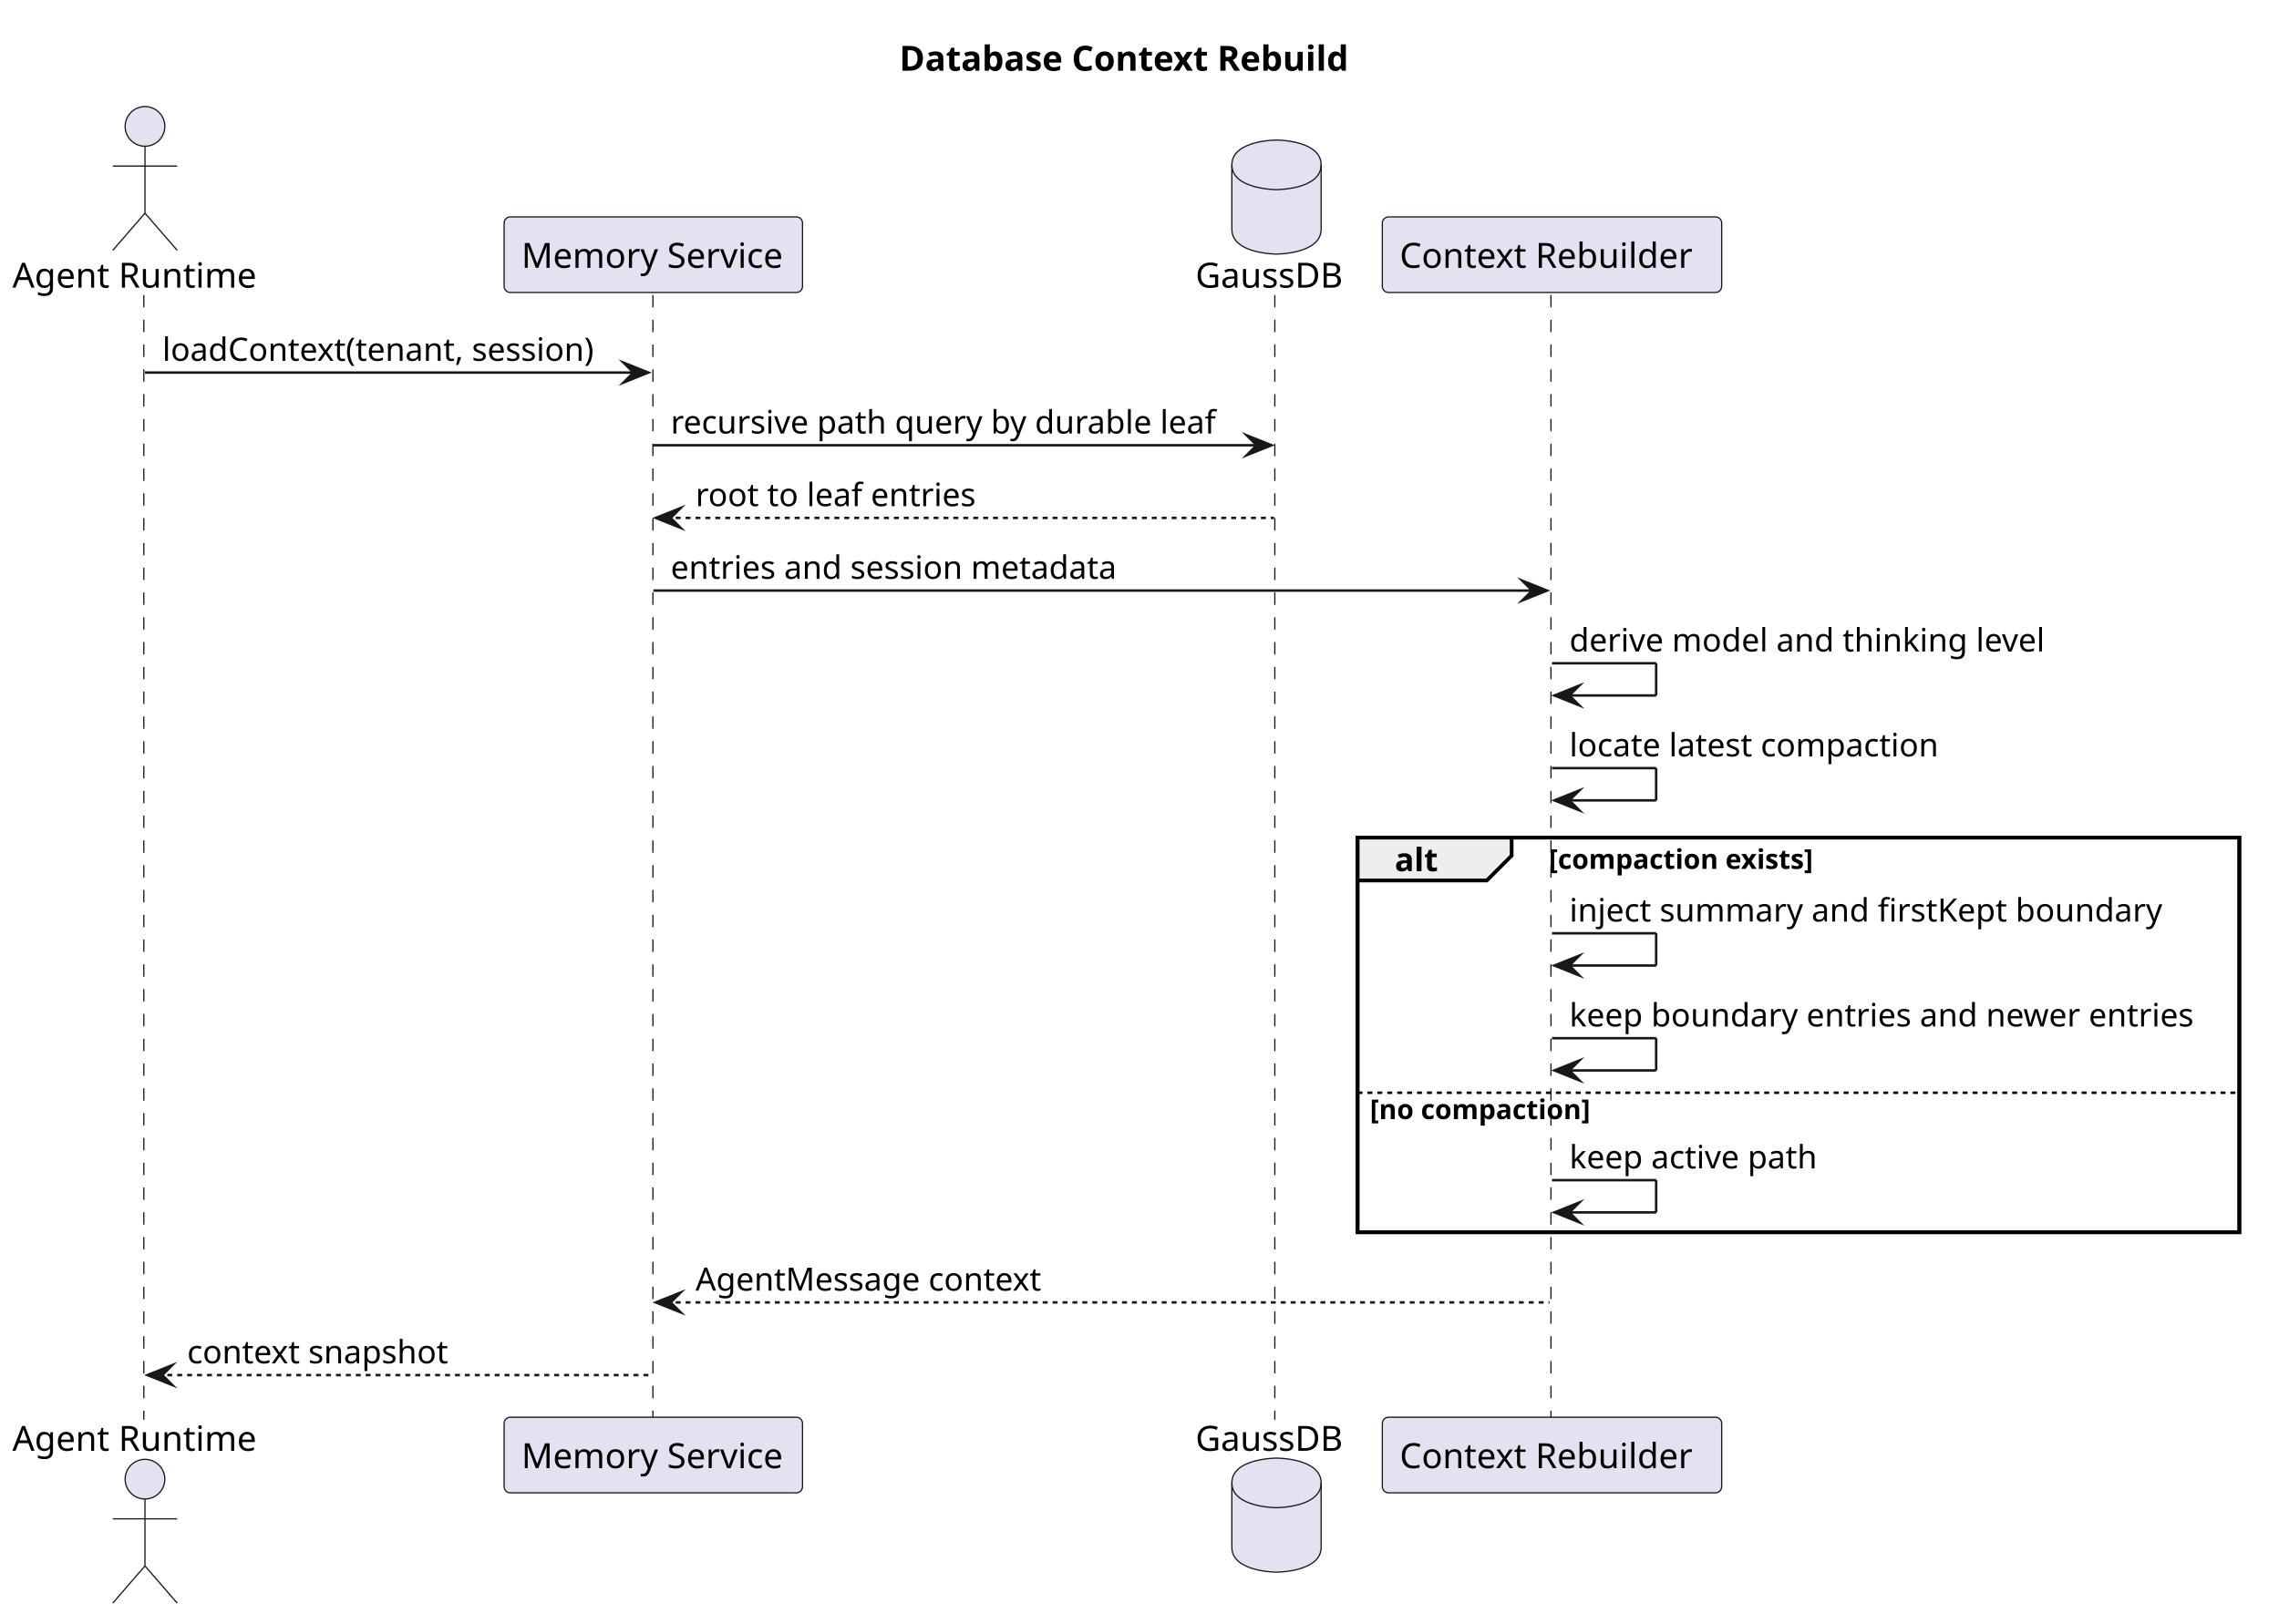
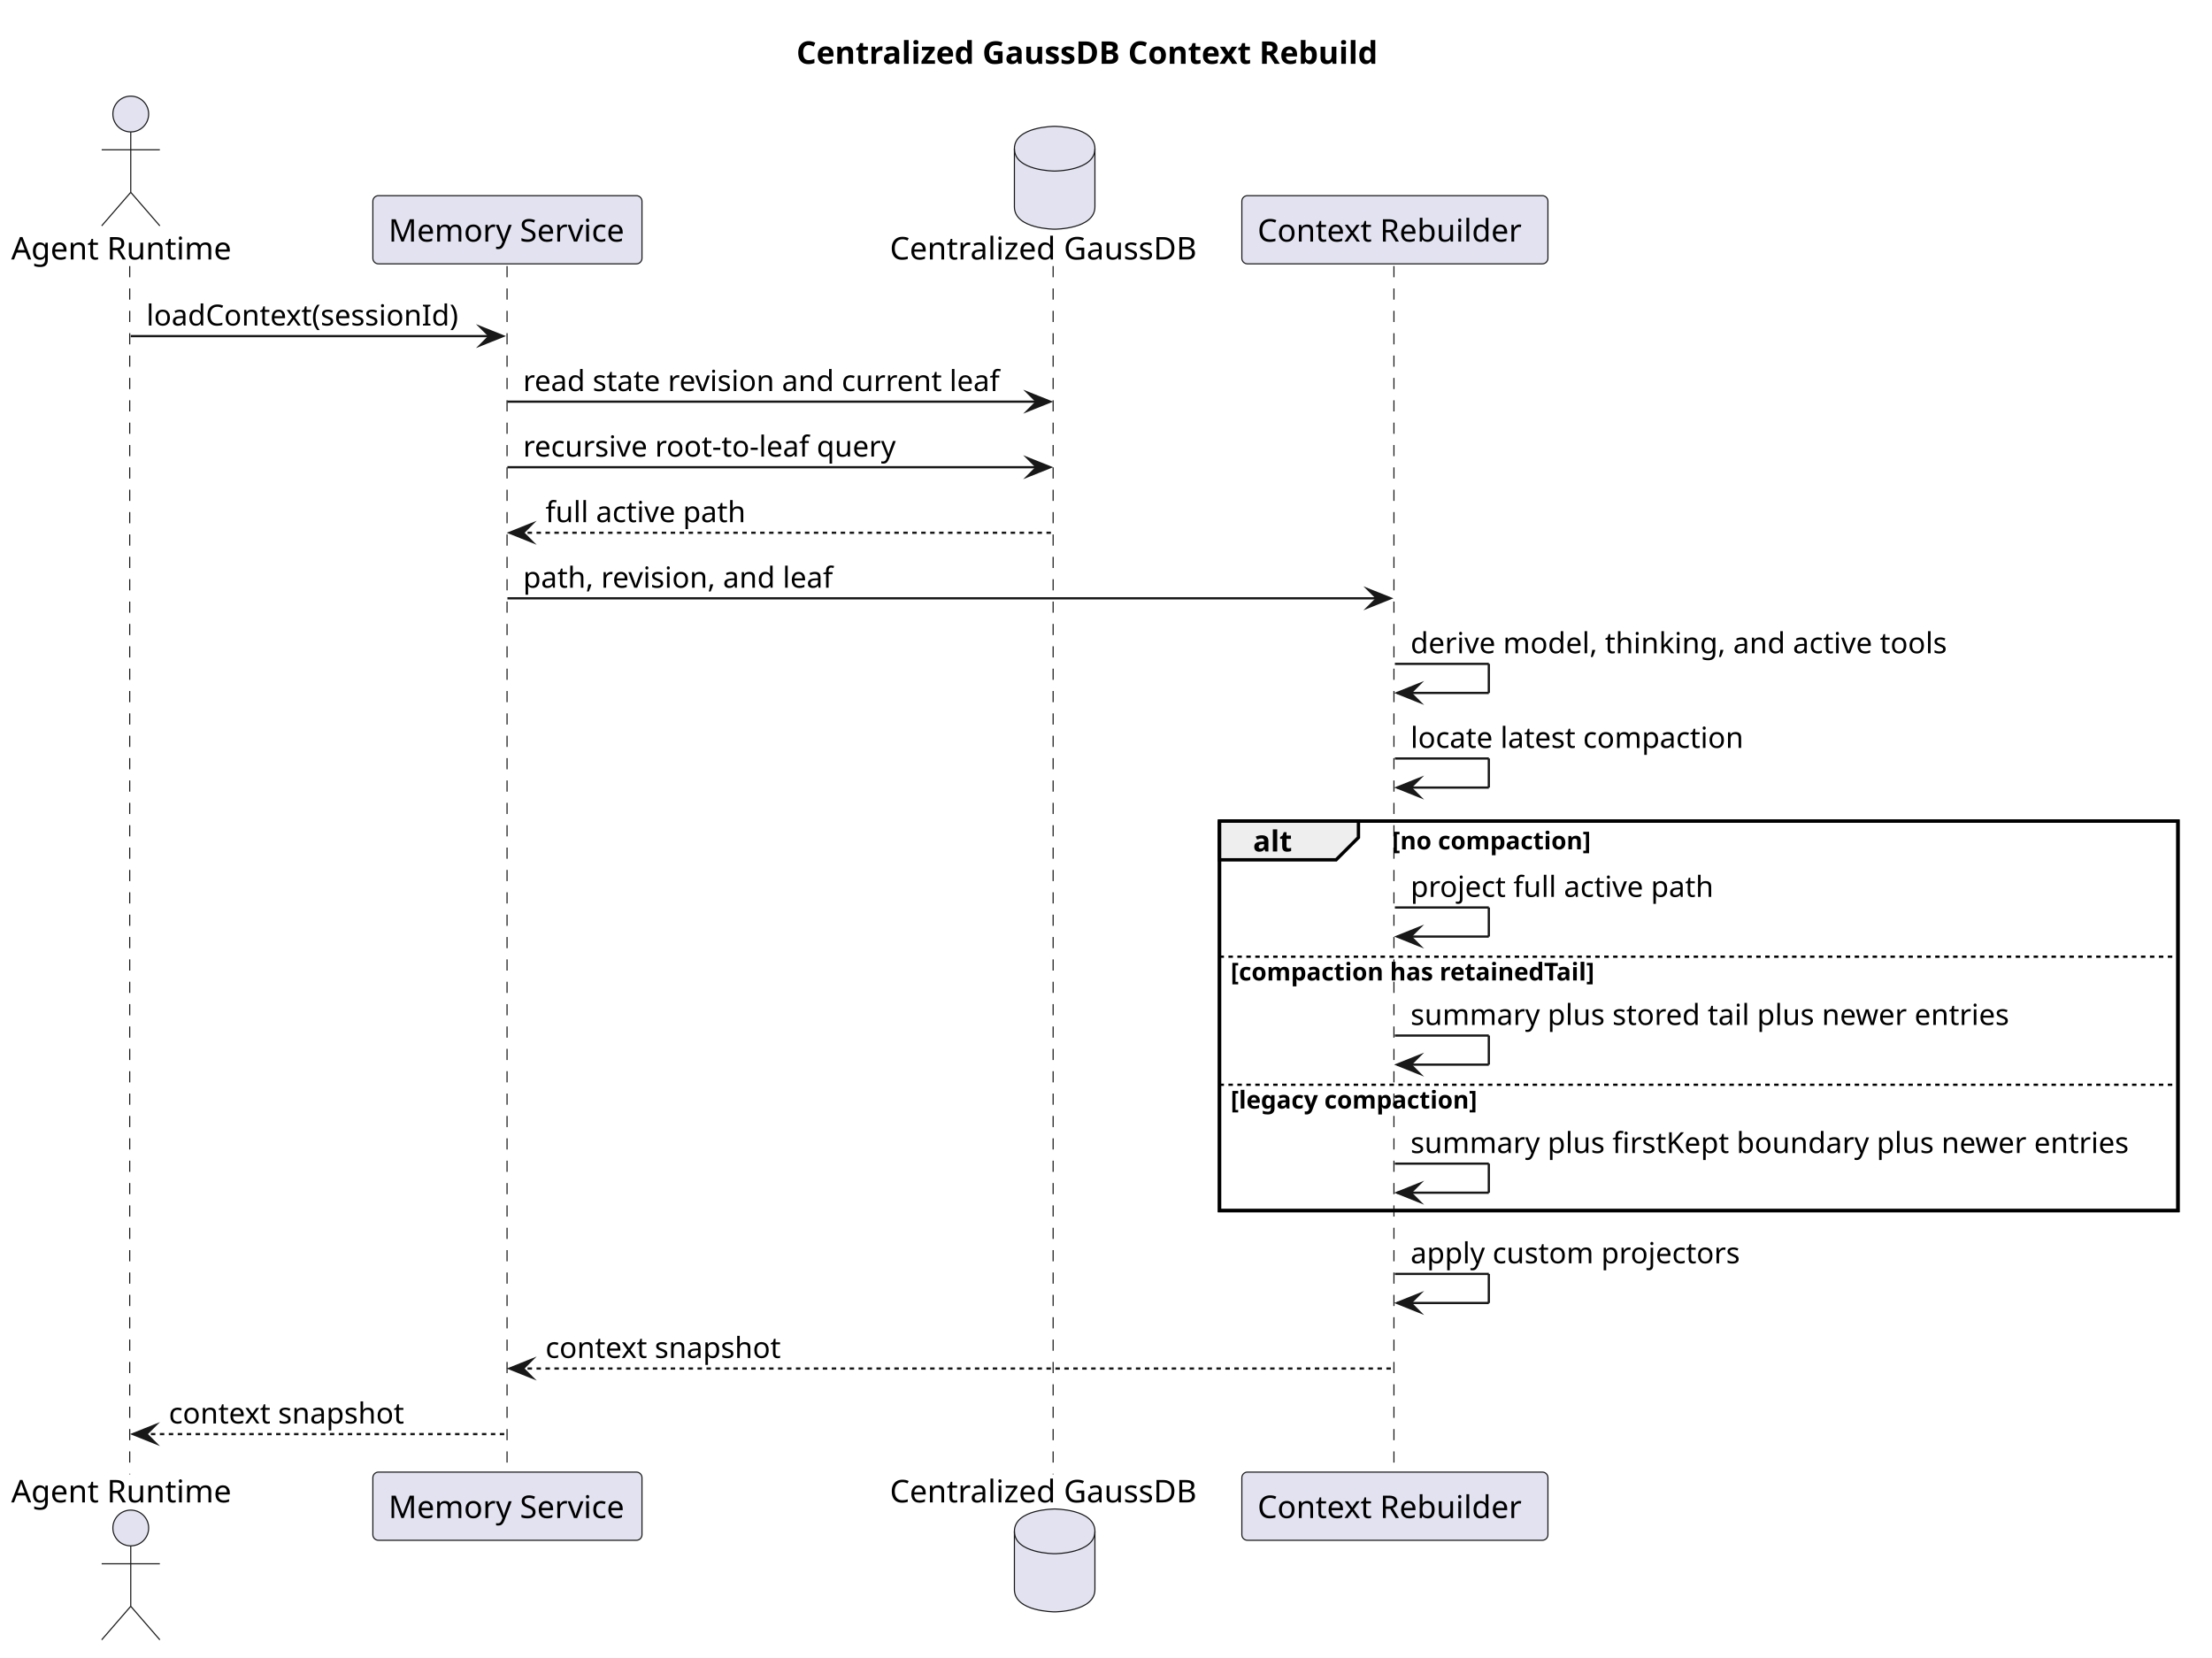
- <svg xmlns="http://www.w3.org/2000/svg" contentStyleType="text/css" data-diagram-type="SEQUENCE" height="655px" preserveAspectRatio="none" style="width:919px;height:655px;background:#FFFFFF;" version="1.1" viewBox="0 0 919 655" width="919px" zoomAndPan="magnify">
+ <svg xmlns="http://www.w3.org/2000/svg" contentStyleType="text/css" data-diagram-type="SEQUENCE" height="741px" preserveAspectRatio="none" style="width:989px;height:741px;background:#FFFFFF;" version="1.1" viewBox="0 0 989 741" width="989px" zoomAndPan="magnify">
  <defs />
  <g>
-     <g class="title" data-source-line="184">
-       <text fill="#000000" font-family="sans-serif" font-size="14" font-weight="700" lengthAdjust="spacing" textLength="186.737" x="362.636" y="28.535">Database Context Rebuild</text>
+     <g class="title" data-source-line="219">
+       <text fill="#000000" font-family="sans-serif" font-size="14" font-weight="700" lengthAdjust="spacing" textLength="270.601" x="356.088" y="28.535">Centralized GaussDB Context Rebuild</text>
    </g>
-     <rect fill="none" height="159.197" style="stroke:#000000;stroke-width:1.5;" width="355.59" x="547.419" y="337.84" />
-     <g class="participant-lifeline" data-entity-uid="part1" data-qualified-name="runtime" data-source-line="192" id="part1-lifeline">
+     <rect fill="none" height="174.152" style="stroke:#000000;stroke-width:1.5;" width="428.537" x="545.239" y="367.15" />
+     <g class="participant-lifeline" data-entity-uid="part1" data-qualified-name="runtime" data-source-line="230" id="part1-lifeline">
      <g>
-         <rect fill="#000000" fill-opacity="0" height="453.682" width="8" x="54.463" y="118.977" />
-         <line style="stroke:#181818;stroke-width:0.5;stroke-dasharray:5,5;" x1="58" x2="58" y1="118.977" y2="572.658" />
+         <rect fill="#000000" fill-opacity="0" height="540.258" width="8" x="54.463" y="118.977" />
+         <line style="stroke:#181818;stroke-width:0.5;stroke-dasharray:5,5;" x1="58" x2="58" y1="118.977" y2="659.234" />
      </g>
    </g>
-     <g class="participant-lifeline" data-entity-uid="part2" data-qualified-name="memory" data-source-line="193" id="part2-lifeline">
+     <g class="participant-lifeline" data-entity-uid="part2" data-qualified-name="memory" data-source-line="231" id="part2-lifeline">
      <g>
-         <rect fill="#000000" fill-opacity="0" height="453.682" width="8" x="259.454" y="118.977" />
-         <line style="stroke:#181818;stroke-width:0.5;stroke-dasharray:5,5;" x1="263.287" x2="263.287" y1="118.977" y2="572.658" />
+         <rect fill="#000000" fill-opacity="0" height="540.258" width="8" x="222.872" y="118.977" />
+         <line style="stroke:#181818;stroke-width:0.5;stroke-dasharray:5,5;" x1="226.706" x2="226.706" y1="118.977" y2="659.234" />
      </g>
    </g>
-     <g class="participant-lifeline" data-entity-uid="part3" data-qualified-name="db" data-source-line="194" id="part3-lifeline">
+     <g class="participant-lifeline" data-entity-uid="part3" data-qualified-name="db" data-source-line="232" id="part3-lifeline">
      <g>
-         <rect fill="#000000" fill-opacity="0" height="453.682" width="8" x="510.744" y="118.977" />
-         <line style="stroke:#181818;stroke-width:0.5;stroke-dasharray:5,5;" x1="514.069" x2="514.069" y1="118.977" y2="572.658" />
+         <rect fill="#000000" fill-opacity="0" height="540.258" width="8" x="467.548" y="118.977" />
+         <line style="stroke:#181818;stroke-width:0.5;stroke-dasharray:5,5;" x1="470.858" x2="470.858" y1="118.977" y2="659.234" />
      </g>
    </g>
-     <g class="participant-lifeline" data-entity-uid="part4" data-qualified-name="rebuild" data-source-line="195" id="part4-lifeline">
+     <g class="participant-lifeline" data-entity-uid="part4" data-qualified-name="rebuild" data-source-line="233" id="part4-lifeline">
      <g>
-         <rect fill="#000000" fill-opacity="0" height="453.682" width="8" x="621.843" y="118.977" />
-         <line style="stroke:#181818;stroke-width:0.5;stroke-dasharray:5,5;" x1="625.419" x2="625.419" y1="118.977" y2="572.658" />
+         <rect fill="#000000" fill-opacity="0" height="540.258" width="8" x="619.663" y="118.977" />
+         <line style="stroke:#181818;stroke-width:0.5;stroke-dasharray:5,5;" x1="623.239" x2="623.239" y1="118.977" y2="659.234" />
      </g>
    </g>
-     <g class="participant participant-head" data-entity-uid="part1" data-qualified-name="runtime" data-source-line="192" id="part1-head">
+     <g class="participant participant-head" data-entity-uid="part1" data-qualified-name="runtime" data-source-line="230" id="part1-head">
      <text fill="#000000" font-family="sans-serif" font-size="14" lengthAdjust="spacing" textLength="100.926" x="5" y="116.023">Agent Runtime</text>
      <ellipse cx="58.463" cy="50.988" fill="#E2E2F0" rx="8" ry="8" style="stroke:#181818;stroke-width:0.5;" />
      <path d="M58.463,58.988 L58.463,85.988 M45.463,66.988 L71.463,66.988 M58.463,85.988 L45.463,100.988 M58.463,85.988 L71.463,100.988" fill="none" style="stroke:#181818;stroke-width:0.5;" />
    </g>
-     <g class="participant participant-tail" data-entity-uid="part1" data-qualified-name="runtime" data-source-line="192" id="part1-tail">
-       <text fill="#000000" font-family="sans-serif" font-size="14" lengthAdjust="spacing" textLength="100.926" x="5" y="585.193">Agent Runtime</text>
-       <ellipse cx="58.463" cy="596.646" fill="#E2E2F0" rx="8" ry="8" style="stroke:#181818;stroke-width:0.5;" />
-       <path d="M58.463,604.646 L58.463,631.646 M45.463,612.646 L71.463,612.646 M58.463,631.646 L45.463,646.646 M58.463,631.646 L71.463,646.646" fill="none" style="stroke:#181818;stroke-width:0.5;" />
+     <g class="participant participant-tail" data-entity-uid="part1" data-qualified-name="runtime" data-source-line="230" id="part1-tail">
+       <text fill="#000000" font-family="sans-serif" font-size="14" lengthAdjust="spacing" textLength="100.926" x="5" y="671.769">Agent Runtime</text>
+       <ellipse cx="58.463" cy="683.223" fill="#E2E2F0" rx="8" ry="8" style="stroke:#181818;stroke-width:0.5;" />
+       <path d="M58.463,691.223 L58.463,718.223 M45.463,699.223 L71.463,699.223 M58.463,718.223 L45.463,733.223 M58.463,718.223 L71.463,733.223" fill="none" style="stroke:#181818;stroke-width:0.5;" />
    </g>
-     <g class="participant participant-head" data-entity-uid="part2" data-qualified-name="memory" data-source-line="193" id="part2-head">
-       <rect fill="#E2E2F0" height="30.488" rx="2.5" ry="2.5" style="stroke:#181818;stroke-width:0.5;" width="120.333" x="203.287" y="87.488" />
-       <text fill="#000000" font-family="sans-serif" font-size="14" lengthAdjust="spacing" textLength="106.333" x="210.287" y="108.023">Memory Service</text>
+     <g class="participant participant-head" data-entity-uid="part2" data-qualified-name="memory" data-source-line="231" id="part2-head">
+       <rect fill="#E2E2F0" height="30.488" rx="2.5" ry="2.5" style="stroke:#181818;stroke-width:0.5;" width="120.333" x="166.706" y="87.488" />
+       <text fill="#000000" font-family="sans-serif" font-size="14" lengthAdjust="spacing" textLength="106.333" x="173.706" y="108.023">Memory Service</text>
    </g>
-     <g class="participant participant-tail" data-entity-uid="part2" data-qualified-name="memory" data-source-line="193" id="part2-tail">
-       <rect fill="#E2E2F0" height="30.488" rx="2.5" ry="2.5" style="stroke:#181818;stroke-width:0.5;" width="120.333" x="203.287" y="571.658" />
-       <text fill="#000000" font-family="sans-serif" font-size="14" lengthAdjust="spacing" textLength="106.333" x="210.287" y="592.193">Memory Service</text>
+     <g class="participant participant-tail" data-entity-uid="part2" data-qualified-name="memory" data-source-line="231" id="part2-tail">
+       <rect fill="#E2E2F0" height="30.488" rx="2.5" ry="2.5" style="stroke:#181818;stroke-width:0.5;" width="120.333" x="166.706" y="658.234" />
+       <text fill="#000000" font-family="sans-serif" font-size="14" lengthAdjust="spacing" textLength="106.333" x="173.706" y="678.769">Memory Service</text>
    </g>
-     <g class="participant participant-head" data-entity-uid="part3" data-qualified-name="db" data-source-line="194" id="part3-head">
-       <text fill="#000000" font-family="sans-serif" font-size="14" lengthAdjust="spacing" textLength="59.35" x="482.069" y="116.023">GaussDB</text>
-       <path d="M496.744,66.488 C496.744,56.488 514.744,56.488 514.744,56.488 C514.744,56.488 532.744,56.488 532.744,66.488 L532.744,92.488 C532.744,102.488 514.744,102.488 514.744,102.488 C514.744,102.488 496.744,102.488 496.744,92.488 L496.744,66.488" fill="#E2E2F0" style="stroke:#181818;stroke-width:0.5;" />
-       <path d="M496.744,66.488 C496.744,76.488 514.744,76.488 514.744,76.488 C514.744,76.488 532.744,76.488 532.744,66.488" fill="none" style="stroke:#181818;stroke-width:0.5;" />
+     <g class="participant participant-head" data-entity-uid="part3" data-qualified-name="db" data-source-line="232" id="part3-head">
+       <text fill="#000000" font-family="sans-serif" font-size="14" lengthAdjust="spacing" textLength="141.381" x="397.858" y="116.023">Centralized GaussDB</text>
+       <path d="M453.548,66.488 C453.548,56.488 471.548,56.488 471.548,56.488 C471.548,56.488 489.548,56.488 489.548,66.488 L489.548,92.488 C489.548,102.488 471.548,102.488 471.548,102.488 C471.548,102.488 453.548,102.488 453.548,92.488 L453.548,66.488" fill="#E2E2F0" style="stroke:#181818;stroke-width:0.5;" />
+       <path d="M453.548,66.488 C453.548,76.488 471.548,76.488 471.548,76.488 C471.548,76.488 489.548,76.488 489.548,66.488" fill="none" style="stroke:#181818;stroke-width:0.5;" />
    </g>
-     <g class="participant participant-tail" data-entity-uid="part3" data-qualified-name="db" data-source-line="194" id="part3-tail">
-       <text fill="#000000" font-family="sans-serif" font-size="14" lengthAdjust="spacing" textLength="59.35" x="482.069" y="585.193">GaussDB</text>
-       <path d="M496.744,598.146 C496.744,588.146 514.744,588.146 514.744,588.146 C514.744,588.146 532.744,588.146 532.744,598.146 L532.744,624.146 C532.744,634.146 514.744,634.146 514.744,634.146 C514.744,634.146 496.744,634.146 496.744,624.146 L496.744,598.146" fill="#E2E2F0" style="stroke:#181818;stroke-width:0.5;" />
-       <path d="M496.744,598.146 C496.744,608.146 514.744,608.146 514.744,608.146 C514.744,608.146 532.744,608.146 532.744,598.146" fill="none" style="stroke:#181818;stroke-width:0.5;" />
+     <g class="participant participant-tail" data-entity-uid="part3" data-qualified-name="db" data-source-line="232" id="part3-tail">
+       <text fill="#000000" font-family="sans-serif" font-size="14" lengthAdjust="spacing" textLength="141.381" x="397.858" y="671.769">Centralized GaussDB</text>
+       <path d="M453.548,684.723 C453.548,674.723 471.548,674.723 471.548,674.723 C471.548,674.723 489.548,674.723 489.548,684.723 L489.548,710.723 C489.548,720.723 471.548,720.723 471.548,720.723 C471.548,720.723 453.548,720.723 453.548,710.723 L453.548,684.723" fill="#E2E2F0" style="stroke:#181818;stroke-width:0.5;" />
+       <path d="M453.548,684.723 C453.548,694.723 471.548,694.723 471.548,694.723 C471.548,694.723 489.548,694.723 489.548,684.723" fill="none" style="stroke:#181818;stroke-width:0.5;" />
    </g>
-     <g class="participant participant-head" data-entity-uid="part4" data-qualified-name="rebuild" data-source-line="195" id="part4-head">
-       <rect fill="#E2E2F0" height="30.488" rx="2.5" ry="2.5" style="stroke:#181818;stroke-width:0.5;" width="136.849" x="557.419" y="87.488" />
-       <text fill="#000000" font-family="sans-serif" font-size="14" lengthAdjust="spacing" textLength="122.849" x="564.419" y="108.023">Context Rebuilder</text>
+     <g class="participant participant-head" data-entity-uid="part4" data-qualified-name="rebuild" data-source-line="233" id="part4-head">
+       <rect fill="#E2E2F0" height="30.488" rx="2.5" ry="2.5" style="stroke:#181818;stroke-width:0.5;" width="136.849" x="555.239" y="87.488" />
+       <text fill="#000000" font-family="sans-serif" font-size="14" lengthAdjust="spacing" textLength="122.849" x="562.239" y="108.023">Context Rebuilder</text>
    </g>
-     <g class="participant participant-tail" data-entity-uid="part4" data-qualified-name="rebuild" data-source-line="195" id="part4-tail">
-       <rect fill="#E2E2F0" height="30.488" rx="2.5" ry="2.5" style="stroke:#181818;stroke-width:0.5;" width="136.849" x="557.419" y="571.658" />
-       <text fill="#000000" font-family="sans-serif" font-size="14" lengthAdjust="spacing" textLength="122.849" x="564.419" y="592.193">Context Rebuilder</text>
+     <g class="participant participant-tail" data-entity-uid="part4" data-qualified-name="rebuild" data-source-line="233" id="part4-tail">
+       <rect fill="#E2E2F0" height="30.488" rx="2.5" ry="2.5" style="stroke:#181818;stroke-width:0.5;" width="136.849" x="555.239" y="658.234" />
+       <text fill="#000000" font-family="sans-serif" font-size="14" lengthAdjust="spacing" textLength="122.849" x="562.239" y="678.769">Context Rebuilder</text>
    </g>
-     <g class="message" data-entity-1="part1" data-entity-2="part2" data-source-line="197" id="msg1">
-       <polygon fill="#181818" points="251.454,146.287,261.454,150.287,251.454,154.287,255.454,150.287" style="stroke:#181818;stroke-width:1;stroke-linejoin:miter;stroke-miterlimit:10;" />
-       <line style="stroke:#181818;stroke-width:1;" x1="58.463" x2="257.454" y1="150.287" y2="150.287" />
-       <text fill="#000000" font-family="sans-serif" font-size="13" lengthAdjust="spacing" textLength="180.991" x="65.463" y="145.545">loadContext(tenant, session)</text>
+     <g class="message" data-entity-1="part1" data-entity-2="part2" data-source-line="235" id="msg1">
+       <polygon fill="#181818" points="214.872,146.287,224.872,150.287,214.872,154.287,218.872,150.287" style="stroke:#181818;stroke-width:1;stroke-linejoin:miter;stroke-miterlimit:10;" />
+       <line style="stroke:#181818;stroke-width:1;" x1="58.463" x2="220.872" y1="150.287" y2="150.287" />
+       <text fill="#000000" font-family="sans-serif" font-size="13" lengthAdjust="spacing" textLength="144.409" x="65.463" y="145.545">loadContext(sessionId)</text>
    </g>
-     <g class="message" data-entity-1="part2" data-entity-2="part3" data-source-line="198" id="msg2">
-       <polygon fill="#181818" points="502.744,175.598,512.744,179.598,502.744,183.598,506.744,179.598" style="stroke:#181818;stroke-width:1;stroke-linejoin:miter;stroke-miterlimit:10;" />
-       <line style="stroke:#181818;stroke-width:1;" x1="263.454" x2="508.744" y1="179.598" y2="179.598" />
-       <text fill="#000000" font-family="sans-serif" font-size="13" lengthAdjust="spacing" textLength="227.291" x="270.454" y="174.856">recursive path query by durable leaf</text>
+     <g class="message" data-entity-1="part2" data-entity-2="part3" data-source-line="236" id="msg2">
+       <polygon fill="#181818" points="459.548,175.598,469.548,179.598,459.548,183.598,463.548,179.598" style="stroke:#181818;stroke-width:1;stroke-linejoin:miter;stroke-miterlimit:10;" />
+       <line style="stroke:#181818;stroke-width:1;" x1="226.872" x2="465.548" y1="179.598" y2="179.598" />
+       <text fill="#000000" font-family="sans-serif" font-size="13" lengthAdjust="spacing" textLength="220.676" x="233.872" y="174.856">read state revision and current leaf</text>
    </g>
-     <g class="message" data-entity-1="part3" data-entity-2="part2" data-source-line="199" id="msg3">
-       <polygon fill="#181818" points="274.454,204.908,264.454,208.908,274.454,212.908,270.454,208.908" style="stroke:#181818;stroke-width:1;stroke-linejoin:miter;stroke-miterlimit:10;" />
-       <line style="stroke:#181818;stroke-width:1;stroke-dasharray:2,2;" x1="268.454" x2="513.744" y1="208.908" y2="208.908" />
-       <text fill="#000000" font-family="sans-serif" font-size="13" lengthAdjust="spacing" textLength="117.419" x="280.454" y="204.166">root to leaf entries</text>
+     <g class="message" data-entity-1="part2" data-entity-2="part3" data-source-line="237" id="msg3">
+       <polygon fill="#181818" points="459.548,204.908,469.548,208.908,459.548,212.908,463.548,208.908" style="stroke:#181818;stroke-width:1;stroke-linejoin:miter;stroke-miterlimit:10;" />
+       <line style="stroke:#181818;stroke-width:1;" x1="226.872" x2="465.548" y1="208.908" y2="208.908" />
+       <text fill="#000000" font-family="sans-serif" font-size="13" lengthAdjust="spacing" textLength="177.798" x="233.872" y="204.166">recursive root-to-leaf query</text>
    </g>
-     <g class="message" data-entity-1="part2" data-entity-2="part4" data-source-line="200" id="msg4">
-       <polygon fill="#181818" points="613.843,234.219,623.843,238.219,613.843,242.219,617.843,238.219" style="stroke:#181818;stroke-width:1;stroke-linejoin:miter;stroke-miterlimit:10;" />
-       <line style="stroke:#181818;stroke-width:1;" x1="263.454" x2="619.843" y1="238.219" y2="238.219" />
-       <text fill="#000000" font-family="sans-serif" font-size="13" lengthAdjust="spacing" textLength="184.647" x="270.454" y="233.477">entries and session metadata</text>
+     <g class="message" data-entity-1="part3" data-entity-2="part2" data-source-line="238" id="msg4">
+       <polygon fill="#181818" points="237.872,234.219,227.872,238.219,237.872,242.219,233.872,238.219" style="stroke:#181818;stroke-width:1;stroke-linejoin:miter;stroke-miterlimit:10;" />
+       <line style="stroke:#181818;stroke-width:1;stroke-dasharray:2,2;" x1="231.872" x2="470.548" y1="238.219" y2="238.219" />
+       <text fill="#000000" font-family="sans-serif" font-size="13" lengthAdjust="spacing" textLength="93.311" x="243.872" y="233.477">full active path</text>
    </g>
-     <g class="message" data-entity-1="part4" data-entity-2="part4" data-source-line="201" id="msg5">
-       <line style="stroke:#181818;stroke-width:1;" x1="625.843" x2="667.843" y1="267.529" y2="267.529" />
-       <line style="stroke:#181818;stroke-width:1;" x1="667.843" x2="667.843" y1="267.529" y2="280.529" />
-       <line style="stroke:#181818;stroke-width:1;" x1="626.843" x2="667.843" y1="280.529" y2="280.529" />
-       <polygon fill="#181818" points="636.843,276.529,626.843,280.529,636.843,284.529,632.843,280.529" style="stroke:#181818;stroke-width:1;stroke-linejoin:miter;stroke-miterlimit:10;" />
-       <text fill="#000000" font-family="sans-serif" font-size="13" lengthAdjust="spacing" textLength="198.675" x="632.843" y="262.787">derive model and thinking level</text>
+     <g class="message" data-entity-1="part2" data-entity-2="part4" data-source-line="239" id="msg5">
+       <polygon fill="#181818" points="611.663,263.529,621.663,267.529,611.663,271.529,615.663,267.529" style="stroke:#181818;stroke-width:1;stroke-linejoin:miter;stroke-miterlimit:10;" />
+       <line style="stroke:#181818;stroke-width:1;" x1="226.872" x2="617.663" y1="267.529" y2="267.529" />
+       <text fill="#000000" font-family="sans-serif" font-size="13" lengthAdjust="spacing" textLength="144.733" x="233.872" y="262.787">path, revision, and leaf</text>
    </g>
-     <g class="message" data-entity-1="part4" data-entity-2="part4" data-source-line="202" id="msg6">
-       <line style="stroke:#181818;stroke-width:1;" x1="625.843" x2="667.843" y1="309.84" y2="309.84" />
-       <line style="stroke:#181818;stroke-width:1;" x1="667.843" x2="667.843" y1="309.84" y2="322.84" />
-       <line style="stroke:#181818;stroke-width:1;" x1="626.843" x2="667.843" y1="322.84" y2="322.84" />
-       <polygon fill="#181818" points="636.843,318.84,626.843,322.84,636.843,326.84,632.843,322.84" style="stroke:#181818;stroke-width:1;stroke-linejoin:miter;stroke-miterlimit:10;" />
-       <text fill="#000000" font-family="sans-serif" font-size="13" lengthAdjust="spacing" textLength="153.918" x="632.843" y="305.098">locate latest compaction</text>
+     <g class="message" data-entity-1="part4" data-entity-2="part4" data-source-line="240" id="msg6">
+       <line style="stroke:#181818;stroke-width:1;" x1="623.663" x2="665.663" y1="296.84" y2="296.84" />
+       <line style="stroke:#181818;stroke-width:1;" x1="665.663" x2="665.663" y1="296.84" y2="309.84" />
+       <line style="stroke:#181818;stroke-width:1;" x1="624.663" x2="665.663" y1="309.84" y2="309.84" />
+       <polygon fill="#181818" points="634.663,305.84,624.663,309.84,634.663,313.84,630.663,309.84" style="stroke:#181818;stroke-width:1;stroke-linejoin:miter;stroke-miterlimit:10;" />
+       <text fill="#000000" font-family="sans-serif" font-size="13" lengthAdjust="spacing" textLength="249.933" x="630.663" y="292.098">derive model, thinking, and active tools</text>
    </g>
-     <path d="M547.419,337.84 L609.558,337.84 L609.558,345.15 L599.558,355.15 L547.419,355.15 L547.419,337.84" fill="#EEEEEE" style="stroke:#000000;stroke-width:1.5;" />
-     <rect fill="none" height="159.197" style="stroke:#000000;stroke-width:1.5;" width="355.59" x="547.419" y="337.84" />
-     <text fill="#000000" font-family="sans-serif" font-size="13" font-weight="700" lengthAdjust="spacing" textLength="17.139" x="562.419" y="351.408">alt</text>
-     <text fill="#000000" font-family="sans-serif" font-size="11" font-weight="700" lengthAdjust="spacing" textLength="110.639" x="624.558" y="350.475">[compaction exists]</text>
-     <g class="message" data-entity-1="part4" data-entity-2="part4" data-source-line="204" id="msg7">
-       <line style="stroke:#181818;stroke-width:1;" x1="625.843" x2="667.843" y1="376.461" y2="376.461" />
-       <line style="stroke:#181818;stroke-width:1;" x1="667.843" x2="667.843" y1="376.461" y2="389.461" />
-       <line style="stroke:#181818;stroke-width:1;" x1="626.843" x2="667.843" y1="389.461" y2="389.461" />
-       <polygon fill="#181818" points="636.843,385.461,626.843,389.461,636.843,393.461,632.843,389.461" style="stroke:#181818;stroke-width:1;stroke-linejoin:miter;stroke-miterlimit:10;" />
-       <text fill="#000000" font-family="sans-serif" font-size="13" lengthAdjust="spacing" textLength="246.581" x="632.843" y="371.719">inject summary and firstKept boundary</text>
+     <g class="message" data-entity-1="part4" data-entity-2="part4" data-source-line="241" id="msg7">
+       <line style="stroke:#181818;stroke-width:1;" x1="623.663" x2="665.663" y1="339.15" y2="339.15" />
+       <line style="stroke:#181818;stroke-width:1;" x1="665.663" x2="665.663" y1="339.15" y2="352.15" />
+       <line style="stroke:#181818;stroke-width:1;" x1="624.663" x2="665.663" y1="352.15" y2="352.15" />
+       <polygon fill="#181818" points="634.663,348.15,624.663,352.15,634.663,356.15,630.663,352.15" style="stroke:#181818;stroke-width:1;stroke-linejoin:miter;stroke-miterlimit:10;" />
+       <text fill="#000000" font-family="sans-serif" font-size="13" lengthAdjust="spacing" textLength="153.918" x="630.663" y="334.408">locate latest compaction</text>
    </g>
-     <g class="message" data-entity-1="part4" data-entity-2="part4" data-source-line="205" id="msg8">
-       <line style="stroke:#181818;stroke-width:1;" x1="625.843" x2="667.843" y1="418.772" y2="418.772" />
-       <line style="stroke:#181818;stroke-width:1;" x1="667.843" x2="667.843" y1="418.772" y2="431.772" />
-       <line style="stroke:#181818;stroke-width:1;" x1="626.843" x2="667.843" y1="431.772" y2="431.772" />
-       <polygon fill="#181818" points="636.843,427.772,626.843,431.772,636.843,435.772,632.843,431.772" style="stroke:#181818;stroke-width:1;stroke-linejoin:miter;stroke-miterlimit:10;" />
-       <text fill="#000000" font-family="sans-serif" font-size="13" lengthAdjust="spacing" textLength="258.166" x="632.843" y="414.029">keep boundary entries and newer entries</text>
+     <path d="M545.239,367.15 L607.377,367.15 L607.377,374.461 L597.377,384.461 L545.239,384.461 L545.239,367.15" fill="#EEEEEE" style="stroke:#000000;stroke-width:1.5;" />
+     <rect fill="none" height="174.152" style="stroke:#000000;stroke-width:1.5;" width="428.537" x="545.239" y="367.15" />
+     <text fill="#000000" font-family="sans-serif" font-size="13" font-weight="700" lengthAdjust="spacing" textLength="17.139" x="560.239" y="380.719">alt</text>
+     <text fill="#000000" font-family="sans-serif" font-size="11" font-weight="700" lengthAdjust="spacing" textLength="91.47" x="622.377" y="379.785">[no compaction]</text>
+     <g class="message" data-entity-1="part4" data-entity-2="part4" data-source-line="243" id="msg8">
+       <line style="stroke:#181818;stroke-width:1;" x1="623.663" x2="665.663" y1="405.772" y2="405.772" />
+       <line style="stroke:#181818;stroke-width:1;" x1="665.663" x2="665.663" y1="405.772" y2="418.772" />
+       <line style="stroke:#181818;stroke-width:1;" x1="624.663" x2="665.663" y1="418.772" y2="418.772" />
+       <polygon fill="#181818" points="634.663,414.772,624.663,418.772,634.663,422.772,630.663,418.772" style="stroke:#181818;stroke-width:1;stroke-linejoin:miter;stroke-miterlimit:10;" />
+       <text fill="#000000" font-family="sans-serif" font-size="13" lengthAdjust="spacing" textLength="141.629" x="630.663" y="401.029">project full active path</text>
    </g>
-     <line style="stroke:#000000;stroke-width:1;stroke-dasharray:2,2;" x1="547.419" x2="903.009" y1="440.772" y2="440.772" />
-     <text fill="#000000" font-family="sans-serif" font-size="11" font-weight="700" lengthAdjust="spacing" textLength="91.47" x="552.419" y="451.406">[no compaction]</text>
-     <g class="message" data-entity-1="part4" data-entity-2="part4" data-source-line="207" id="msg9">
-       <line style="stroke:#181818;stroke-width:1;" x1="625.843" x2="667.843" y1="476.037" y2="476.037" />
-       <line style="stroke:#181818;stroke-width:1;" x1="667.843" x2="667.843" y1="476.037" y2="489.037" />
-       <line style="stroke:#181818;stroke-width:1;" x1="626.843" x2="667.843" y1="489.037" y2="489.037" />
-       <polygon fill="#181818" points="636.843,485.037,626.843,489.037,636.843,493.037,632.843,489.037" style="stroke:#181818;stroke-width:1;stroke-linejoin:miter;stroke-miterlimit:10;" />
-       <text fill="#000000" font-family="sans-serif" font-size="13" lengthAdjust="spacing" textLength="103.213" x="632.843" y="471.295">keep active path</text>
+     <line style="stroke:#000000;stroke-width:1;stroke-dasharray:2,2;" x1="545.239" x2="973.776" y1="427.772" y2="427.772" />
+     <text fill="#000000" font-family="sans-serif" font-size="11" font-weight="700" lengthAdjust="spacing" textLength="168.873" x="550.239" y="438.406">[compaction has retainedTail]</text>
+     <g class="message" data-entity-1="part4" data-entity-2="part4" data-source-line="245" id="msg9">
+       <line style="stroke:#181818;stroke-width:1;" x1="623.663" x2="665.663" y1="463.037" y2="463.037" />
+       <line style="stroke:#181818;stroke-width:1;" x1="665.663" x2="665.663" y1="463.037" y2="476.037" />
+       <line style="stroke:#181818;stroke-width:1;" x1="624.663" x2="665.663" y1="476.037" y2="476.037" />
+       <polygon fill="#181818" points="634.663,472.037,624.663,476.037,634.663,480.037,630.663,476.037" style="stroke:#181818;stroke-width:1;stroke-linejoin:miter;stroke-miterlimit:10;" />
+       <text fill="#000000" font-family="sans-serif" font-size="13" lengthAdjust="spacing" textLength="276.993" x="630.663" y="458.295">summary plus stored tail plus newer entries</text>
    </g>
-     <g class="message" data-entity-1="part4" data-entity-2="part2" data-source-line="209" id="msg10">
-       <polygon fill="#181818" points="274.454,521.348,264.454,525.348,274.454,529.348,270.454,525.348" style="stroke:#181818;stroke-width:1;stroke-linejoin:miter;stroke-miterlimit:10;" />
-       <line style="stroke:#181818;stroke-width:1;stroke-dasharray:2,2;" x1="268.454" x2="624.843" y1="525.348" y2="525.348" />
-       <text fill="#000000" font-family="sans-serif" font-size="13" lengthAdjust="spacing" textLength="143.235" x="280.454" y="520.606">AgentMessage context</text>
+     <line style="stroke:#000000;stroke-width:1;stroke-dasharray:2,2;" x1="545.239" x2="973.776" y1="485.037" y2="485.037" />
+     <text fill="#000000" font-family="sans-serif" font-size="11" font-weight="700" lengthAdjust="spacing" textLength="113.233" x="550.239" y="495.672">[legacy compaction]</text>
+     <g class="message" data-entity-1="part4" data-entity-2="part4" data-source-line="247" id="msg10">
+       <line style="stroke:#181818;stroke-width:1;" x1="623.663" x2="665.663" y1="520.303" y2="520.303" />
+       <line style="stroke:#181818;stroke-width:1;" x1="665.663" x2="665.663" y1="520.303" y2="533.303" />
+       <line style="stroke:#181818;stroke-width:1;" x1="624.663" x2="665.663" y1="533.303" y2="533.303" />
+       <polygon fill="#181818" points="634.663,529.303,624.663,533.303,634.663,537.303,630.663,533.303" style="stroke:#181818;stroke-width:1;stroke-linejoin:miter;stroke-miterlimit:10;" />
+       <text fill="#000000" font-family="sans-serif" font-size="13" lengthAdjust="spacing" textLength="331.113" x="630.663" y="515.561">summary plus firstKept boundary plus newer entries</text>
    </g>
-     <g class="message" data-entity-1="part2" data-entity-2="part1" data-source-line="210" id="msg11">
-       <polygon fill="#181818" points="69.463,550.658,59.463,554.658,69.463,558.658,65.463,554.658" style="stroke:#181818;stroke-width:1;stroke-linejoin:miter;stroke-miterlimit:10;" />
-       <line style="stroke:#181818;stroke-width:1;stroke-dasharray:2,2;" x1="63.463" x2="262.454" y1="554.658" y2="554.658" />
-       <text fill="#000000" font-family="sans-serif" font-size="13" lengthAdjust="spacing" textLength="109.364" x="75.463" y="549.916">context snapshot</text>
+     <g class="message" data-entity-1="part4" data-entity-2="part4" data-source-line="249" id="msg11">
+       <line style="stroke:#181818;stroke-width:1;" x1="623.663" x2="665.663" y1="569.613" y2="569.613" />
+       <line style="stroke:#181818;stroke-width:1;" x1="665.663" x2="665.663" y1="569.613" y2="582.613" />
+       <line style="stroke:#181818;stroke-width:1;" x1="624.663" x2="665.663" y1="582.613" y2="582.613" />
+       <polygon fill="#181818" points="634.663,578.613,624.663,582.613,634.663,586.613,630.663,582.613" style="stroke:#181818;stroke-width:1;stroke-linejoin:miter;stroke-miterlimit:10;" />
+       <text fill="#000000" font-family="sans-serif" font-size="13" lengthAdjust="spacing" textLength="152.794" x="630.663" y="564.871">apply custom projectors</text>
+     </g>
+     <g class="message" data-entity-1="part4" data-entity-2="part2" data-source-line="250" id="msg12">
+       <polygon fill="#181818" points="237.872,607.924,227.872,611.924,237.872,615.924,233.872,611.924" style="stroke:#181818;stroke-width:1;stroke-linejoin:miter;stroke-miterlimit:10;" />
+       <line style="stroke:#181818;stroke-width:1;stroke-dasharray:2,2;" x1="231.872" x2="622.663" y1="611.924" y2="611.924" />
+       <text fill="#000000" font-family="sans-serif" font-size="13" lengthAdjust="spacing" textLength="109.364" x="243.872" y="607.182">context snapshot</text>
+     </g>
+     <g class="message" data-entity-1="part2" data-entity-2="part1" data-source-line="251" id="msg13">
+       <polygon fill="#181818" points="69.463,637.234,59.463,641.234,69.463,645.234,65.463,641.234" style="stroke:#181818;stroke-width:1;stroke-linejoin:miter;stroke-miterlimit:10;" />
+       <line style="stroke:#181818;stroke-width:1;stroke-dasharray:2,2;" x1="63.463" x2="225.872" y1="641.234" y2="641.234" />
+       <text fill="#000000" font-family="sans-serif" font-size="13" lengthAdjust="spacing" textLength="109.364" x="75.463" y="636.492">context snapshot</text>
    </g>
  </g>
</svg>
